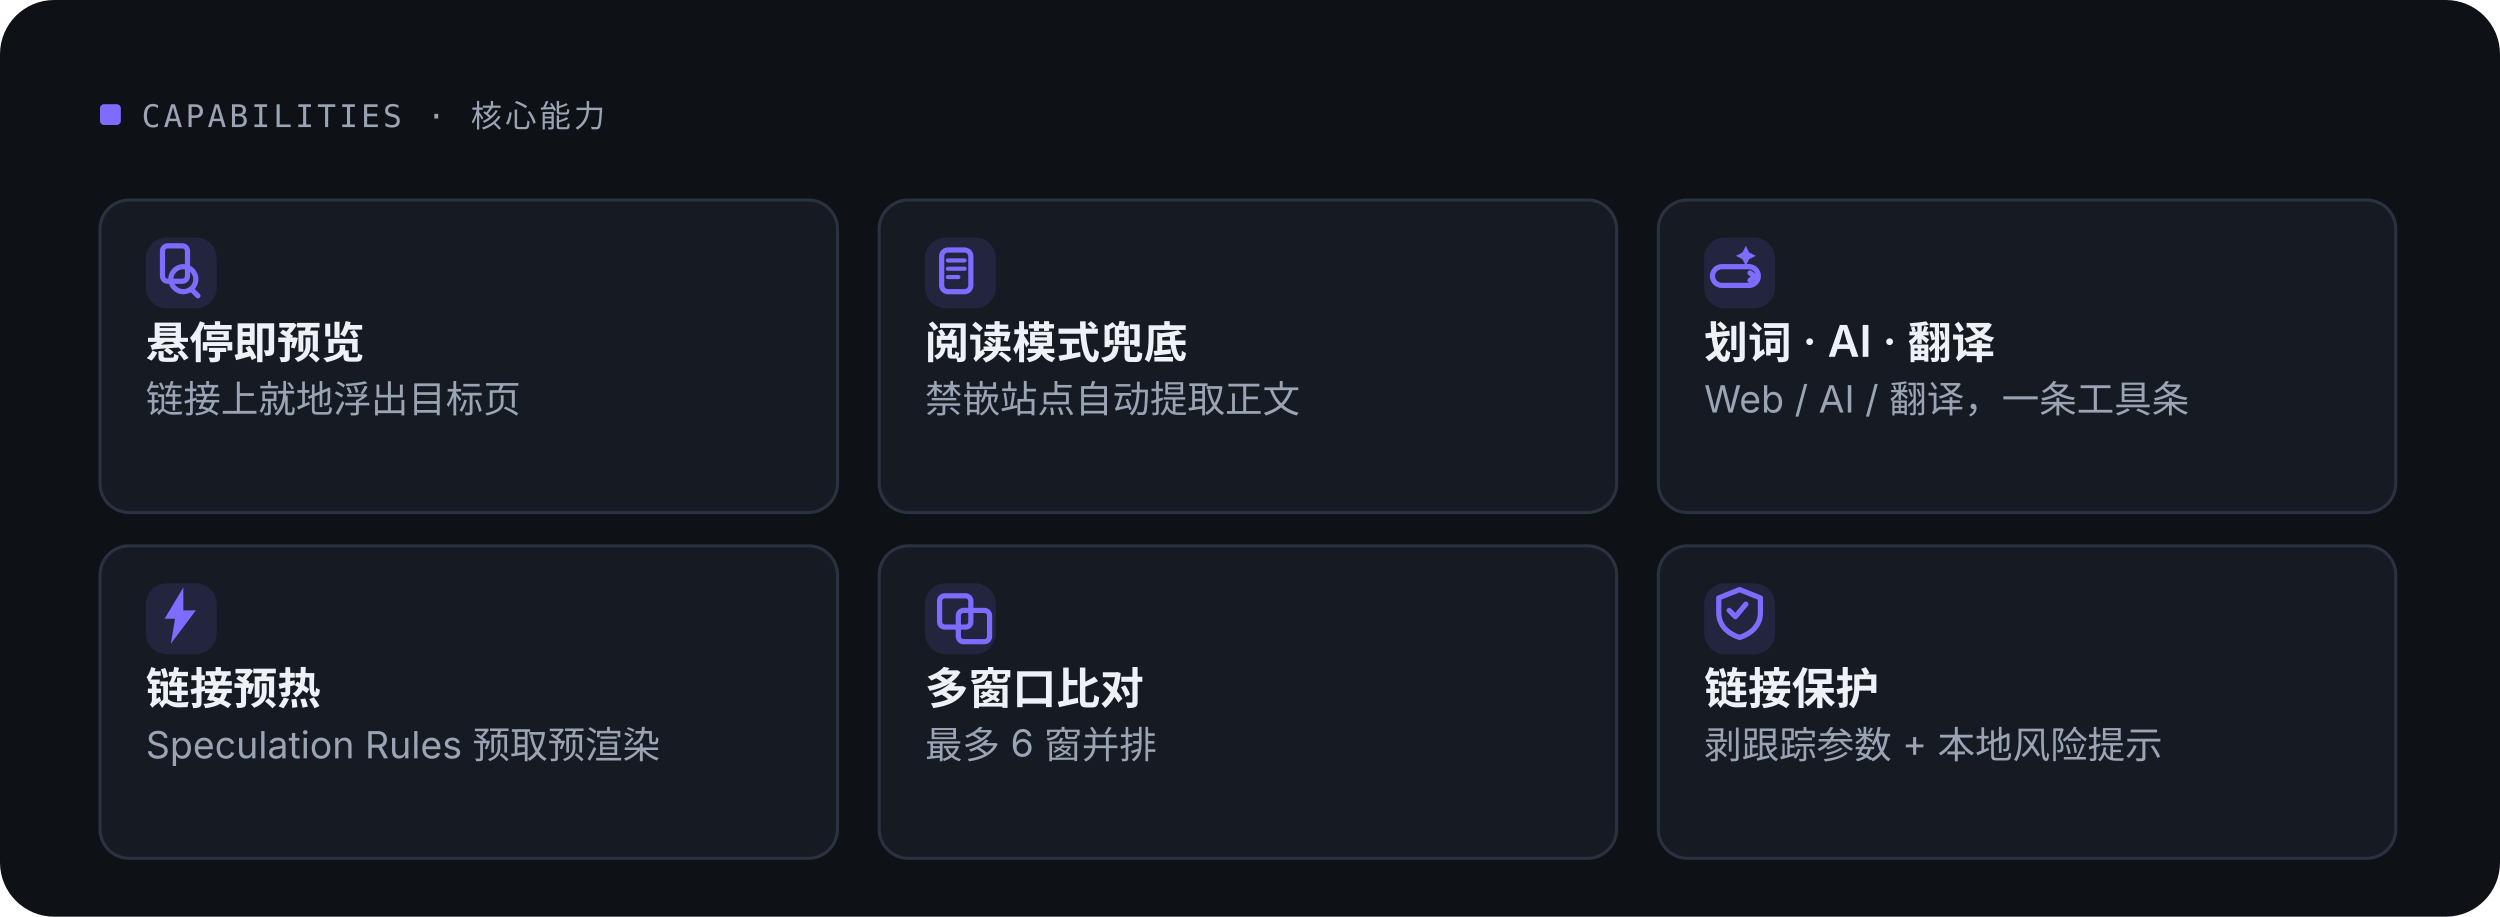
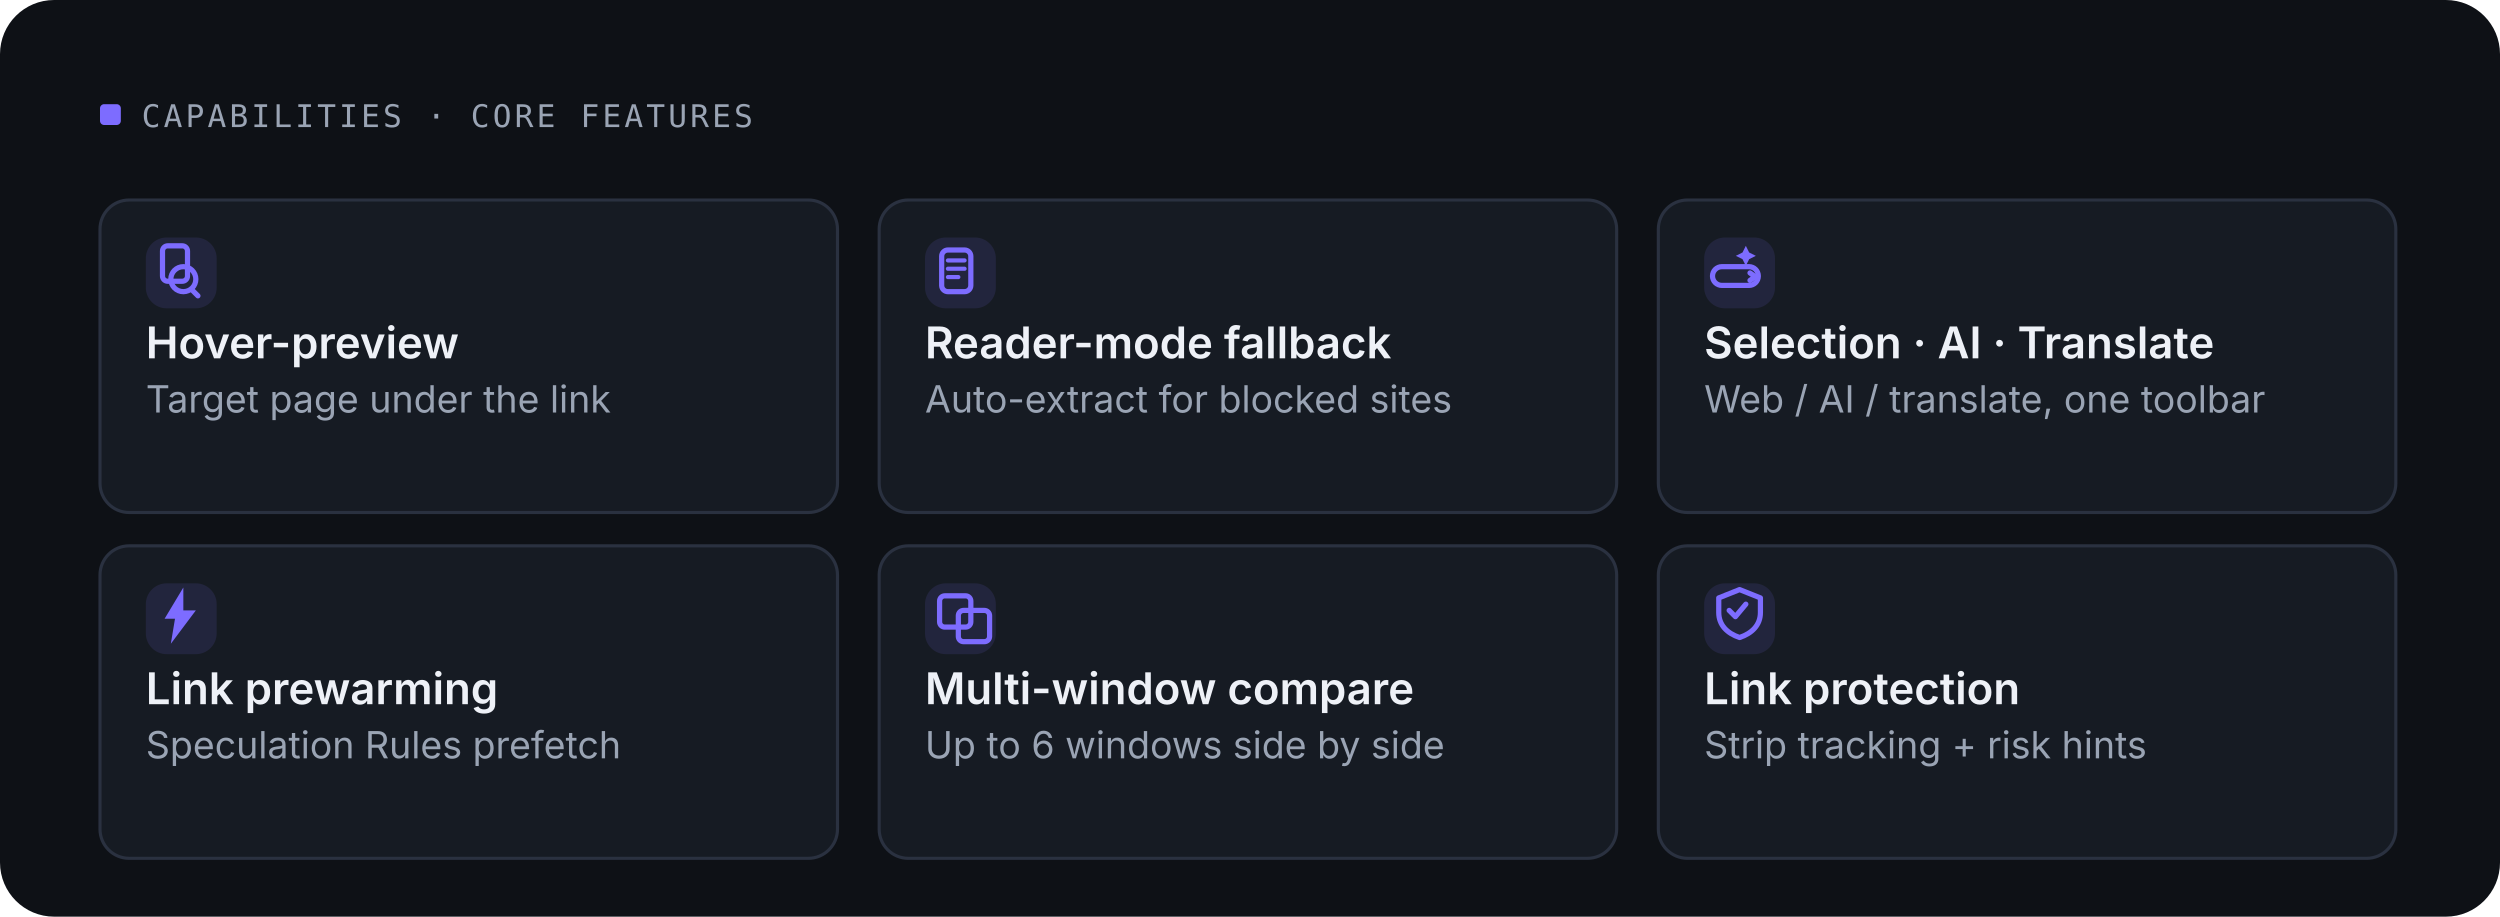
<svg xmlns="http://www.w3.org/2000/svg" width="1200" height="440" viewBox="0 0 1200 440" role="img" aria-labelledby="ft-title ft-desc">
  <rect width="1200" height="440" rx="26" fill="#0e1116" />
  <rect x="48" y="50" width="10" height="10" rx="2" fill="#7d6cff" />
-   <text x="68" y="61" font-size="15" letter-spacing="1.5" fill="#9aa4b4" font-family="ui-monospace, SFMono-Regular, Menlo, Consolas, monospace">CAPABILITIES · 核心能力</text>
+   <text x="68" y="61" font-size="15" letter-spacing="1.5" fill="#9aa4b4" font-family="ui-monospace, SFMono-Regular, Menlo, Consolas, monospace">CAPABILITIES · CORE FEATURES</text>
  <g font-family="-apple-system, BlinkMacSystemFont, 'Segoe UI', 'PingFang SC', 'Microsoft YaHei', sans-serif" stroke-linecap="round" stroke-linejoin="round">
    <g>
      <rect x="48" y="96" width="354" height="150" rx="14" fill="#161b23" stroke="#2a3140" stroke-width="1.5" />
      <rect x="70" y="114" width="34" height="34" rx="10" fill="#7d6cff" fill-opacity="0.12" />
      <rect x="78" y="118" width="12" height="17" rx="2.5" fill="none" stroke="#7d6cff" stroke-width="2.5" />
      <circle cx="88" cy="134" r="6" fill="none" stroke="#7d6cff" stroke-width="2.5" />
      <line x1="92" y1="139" x2="95" y2="142" stroke="#7d6cff" stroke-width="2.5" />
-       <text x="70" y="172" font-size="21" font-weight="600" fill="#eef1f7">悬停即预览</text>
-       <text x="70" y="198" font-size="18" fill="#9aa4b4">链接上就地浮出目标页</text>
+       <text x="70" y="172" font-size="21" font-weight="600" fill="#eef1f7">Hover-preview</text>
+       <text x="70" y="198" font-size="18" fill="#9aa4b4">Target page under the link</text>
    </g>
    <g>
      <rect x="422" y="96" width="354" height="150" rx="14" fill="#161b23" stroke="#2a3140" stroke-width="1.5" />
      <rect x="444" y="114" width="34" height="34" rx="10" fill="#7d6cff" fill-opacity="0.12" />
      <rect x="452" y="120" width="14" height="20" rx="3" fill="none" stroke="#7d6cff" stroke-width="2.5" />
      <line x1="455" y1="125" x2="463" y2="125" stroke="#7d6cff" stroke-width="2" />
      <line x1="455" y1="129" x2="463" y2="129" stroke="#7d6cff" stroke-width="2" />
      <line x1="455" y1="133" x2="460" y2="133" stroke="#7d6cff" stroke-width="2" />
-       <text x="444" y="172" font-size="21" font-weight="600" fill="#eef1f7">阅读模式兜底</text>
-       <text x="444" y="198" font-size="18" fill="#9aa4b4">禁嵌站点自动提取正文</text>
+       <text x="444" y="172" font-size="21" font-weight="600" fill="#eef1f7">Reader-mode fallback</text>
+       <text x="444" y="198" font-size="18" fill="#9aa4b4">Auto-extract for blocked sites</text>
    </g>
    <g>
      <rect x="796" y="96" width="354" height="150" rx="14" fill="#161b23" stroke="#2a3140" stroke-width="1.5" />
      <rect x="818" y="114" width="34" height="34" rx="10" fill="#7d6cff" fill-opacity="0.12" />
      <path d="M 838 118 l 1.6 3.2 l 3.2 1.6 l -3.2 1.6 l -1.6 3.2 l -1.6 -3.2 l -3.2 -1.6 l 3.2 -1.6 Z" fill="#7d6cff" />
      <rect x="822" y="128" width="22" height="9" rx="4.5" fill="none" stroke="#7d6cff" stroke-width="2.5" />
      <path d="M 840 131 l 2.5 1.8 l -2.5 1.8" fill="none" stroke="#7d6cff" stroke-width="2.5" />
-       <text x="818" y="172" font-size="21" font-weight="600" fill="#eef1f7">划词 · AI · 翻译</text>
-       <text x="818" y="198" font-size="18" fill="#9aa4b4">Web / AI / 翻译，一条工具条</text>
+       <text x="818" y="172" font-size="21" font-weight="600" fill="#eef1f7">Selection · AI · Translate</text>
+       <text x="818" y="198" font-size="18" fill="#9aa4b4">Web / AI / translate, one toolbar</text>
    </g>
    <g>
      <rect x="48" y="262" width="354" height="150" rx="14" fill="#161b23" stroke="#2a3140" stroke-width="1.5" />
      <rect x="70" y="280" width="34" height="34" rx="10" fill="#7d6cff" fill-opacity="0.12" />
      <path d="M 88 282 L 79 297 h 5 L 82 309 L 94 293 h -6 Z" fill="#7d6cff" />
-       <text x="70" y="338" font-size="21" font-weight="600" fill="#eef1f7">链接预热</text>
-       <text x="70" y="364" font-size="18" fill="#9aa4b4">Speculation Rules 预取预渲染</text>
+       <text x="70" y="338" font-size="21" font-weight="600" fill="#eef1f7">Link prewarming</text>
+       <text x="70" y="364" font-size="18" fill="#9aa4b4">Speculation Rules prefetch</text>
    </g>
    <g>
      <rect x="422" y="262" width="354" height="150" rx="14" fill="#161b23" stroke="#2a3140" stroke-width="1.5" />
      <rect x="444" y="280" width="34" height="34" rx="10" fill="#7d6cff" fill-opacity="0.12" />
      <rect x="451" y="286" width="15" height="15" rx="2.5" fill="none" stroke="#7d6cff" stroke-width="2.5" />
      <rect x="460" y="293" width="15" height="15" rx="2.5" fill="none" stroke="#7d6cff" stroke-width="2.5" />
-       <text x="444" y="338" font-size="21" font-weight="600" fill="#eef1f7">多窗口比对</text>
-       <text x="444" y="364" font-size="18" fill="#9aa4b4">最多 6 窗并排</text>
+       <text x="444" y="338" font-size="21" font-weight="600" fill="#eef1f7">Multi-window compare</text>
+       <text x="444" y="364" font-size="18" fill="#9aa4b4">Up to 6 windows side by side</text>
    </g>
    <g>
      <rect x="796" y="262" width="354" height="150" rx="14" fill="#161b23" stroke="#2a3140" stroke-width="1.5" />
      <rect x="818" y="280" width="34" height="34" rx="10" fill="#7d6cff" fill-opacity="0.12" />
      <path d="M 835 283 L 845 287 v 7 c 0 6 -4 10 -10 12 c -6 -2 -10 -6 -10 -12 v -7 Z" fill="none" stroke="#7d6cff" stroke-width="2.5" />
      <path d="M 830 293 l 3 3 l 5 -6" fill="none" stroke="#7d6cff" stroke-width="2.5" />
-       <text x="818" y="338" font-size="21" font-weight="600" fill="#eef1f7">链接保护</text>
-       <text x="818" y="364" font-size="18" fill="#9aa4b4">剥跟踪参数 + 本地风险提示</text>
+       <text x="818" y="338" font-size="21" font-weight="600" fill="#eef1f7">Link protection</text>
+       <text x="818" y="364" font-size="18" fill="#9aa4b4">Strip tracking + risk hints</text>
    </g>
  </g>
</svg>
